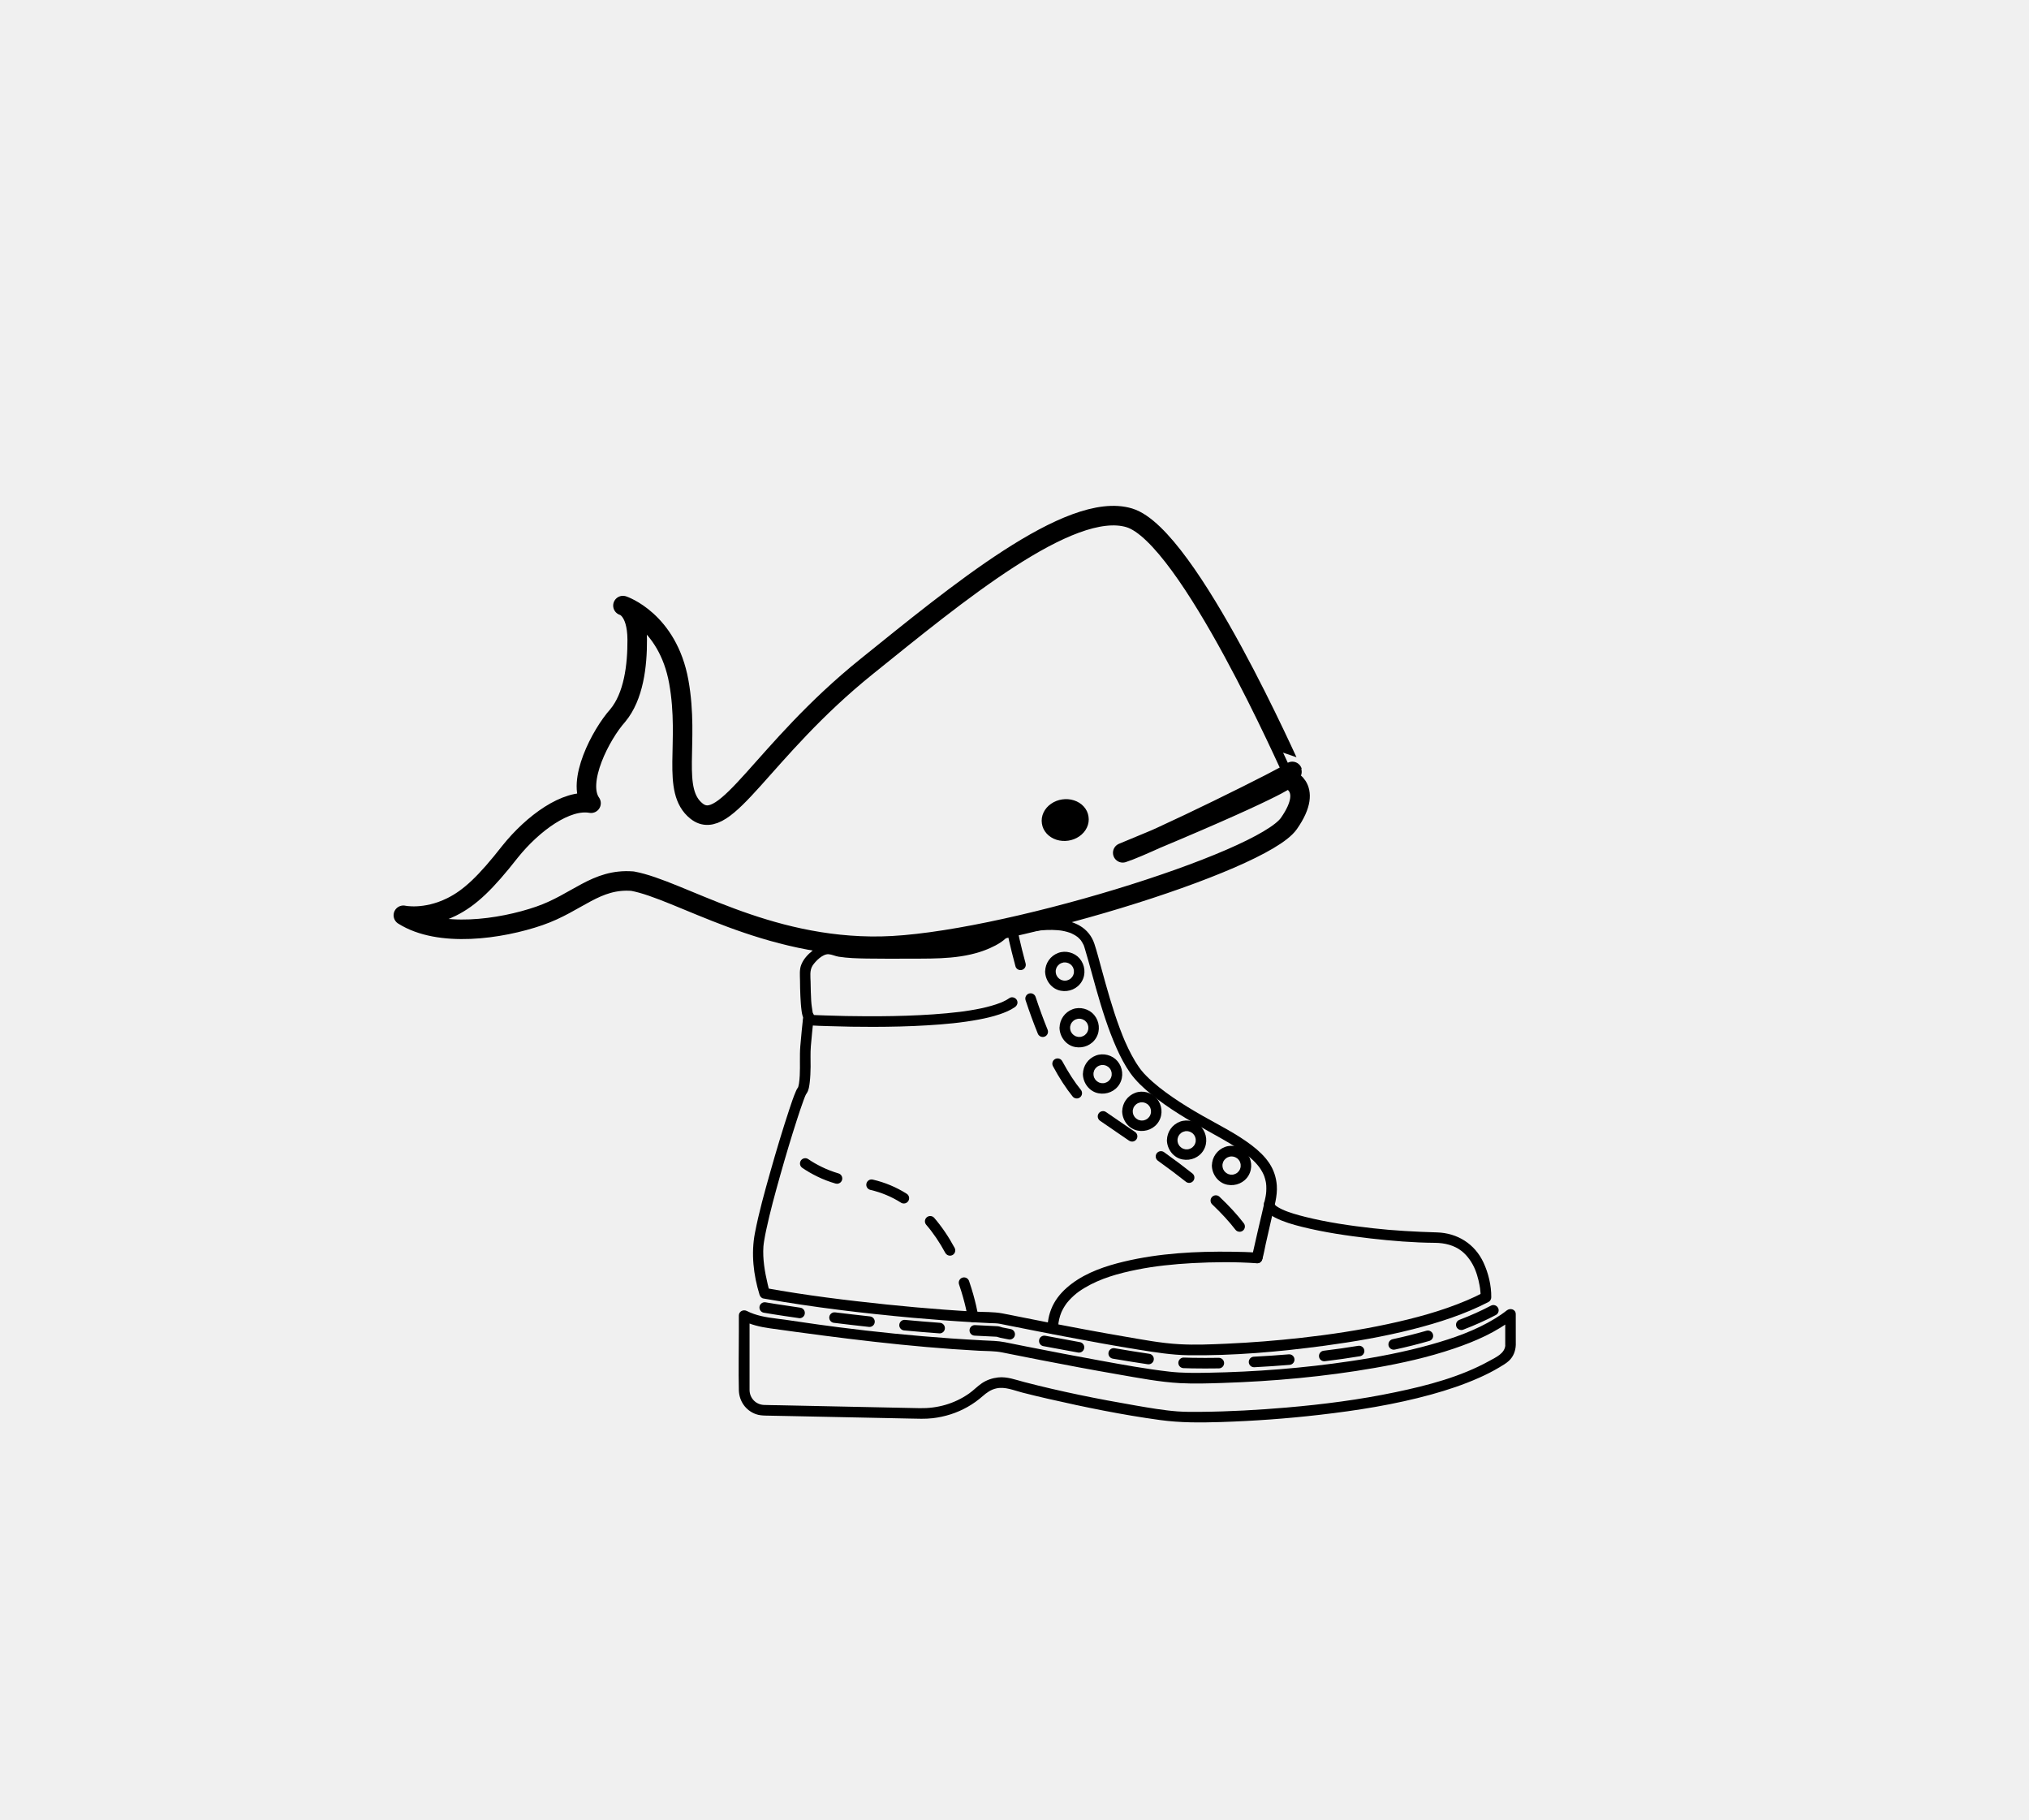
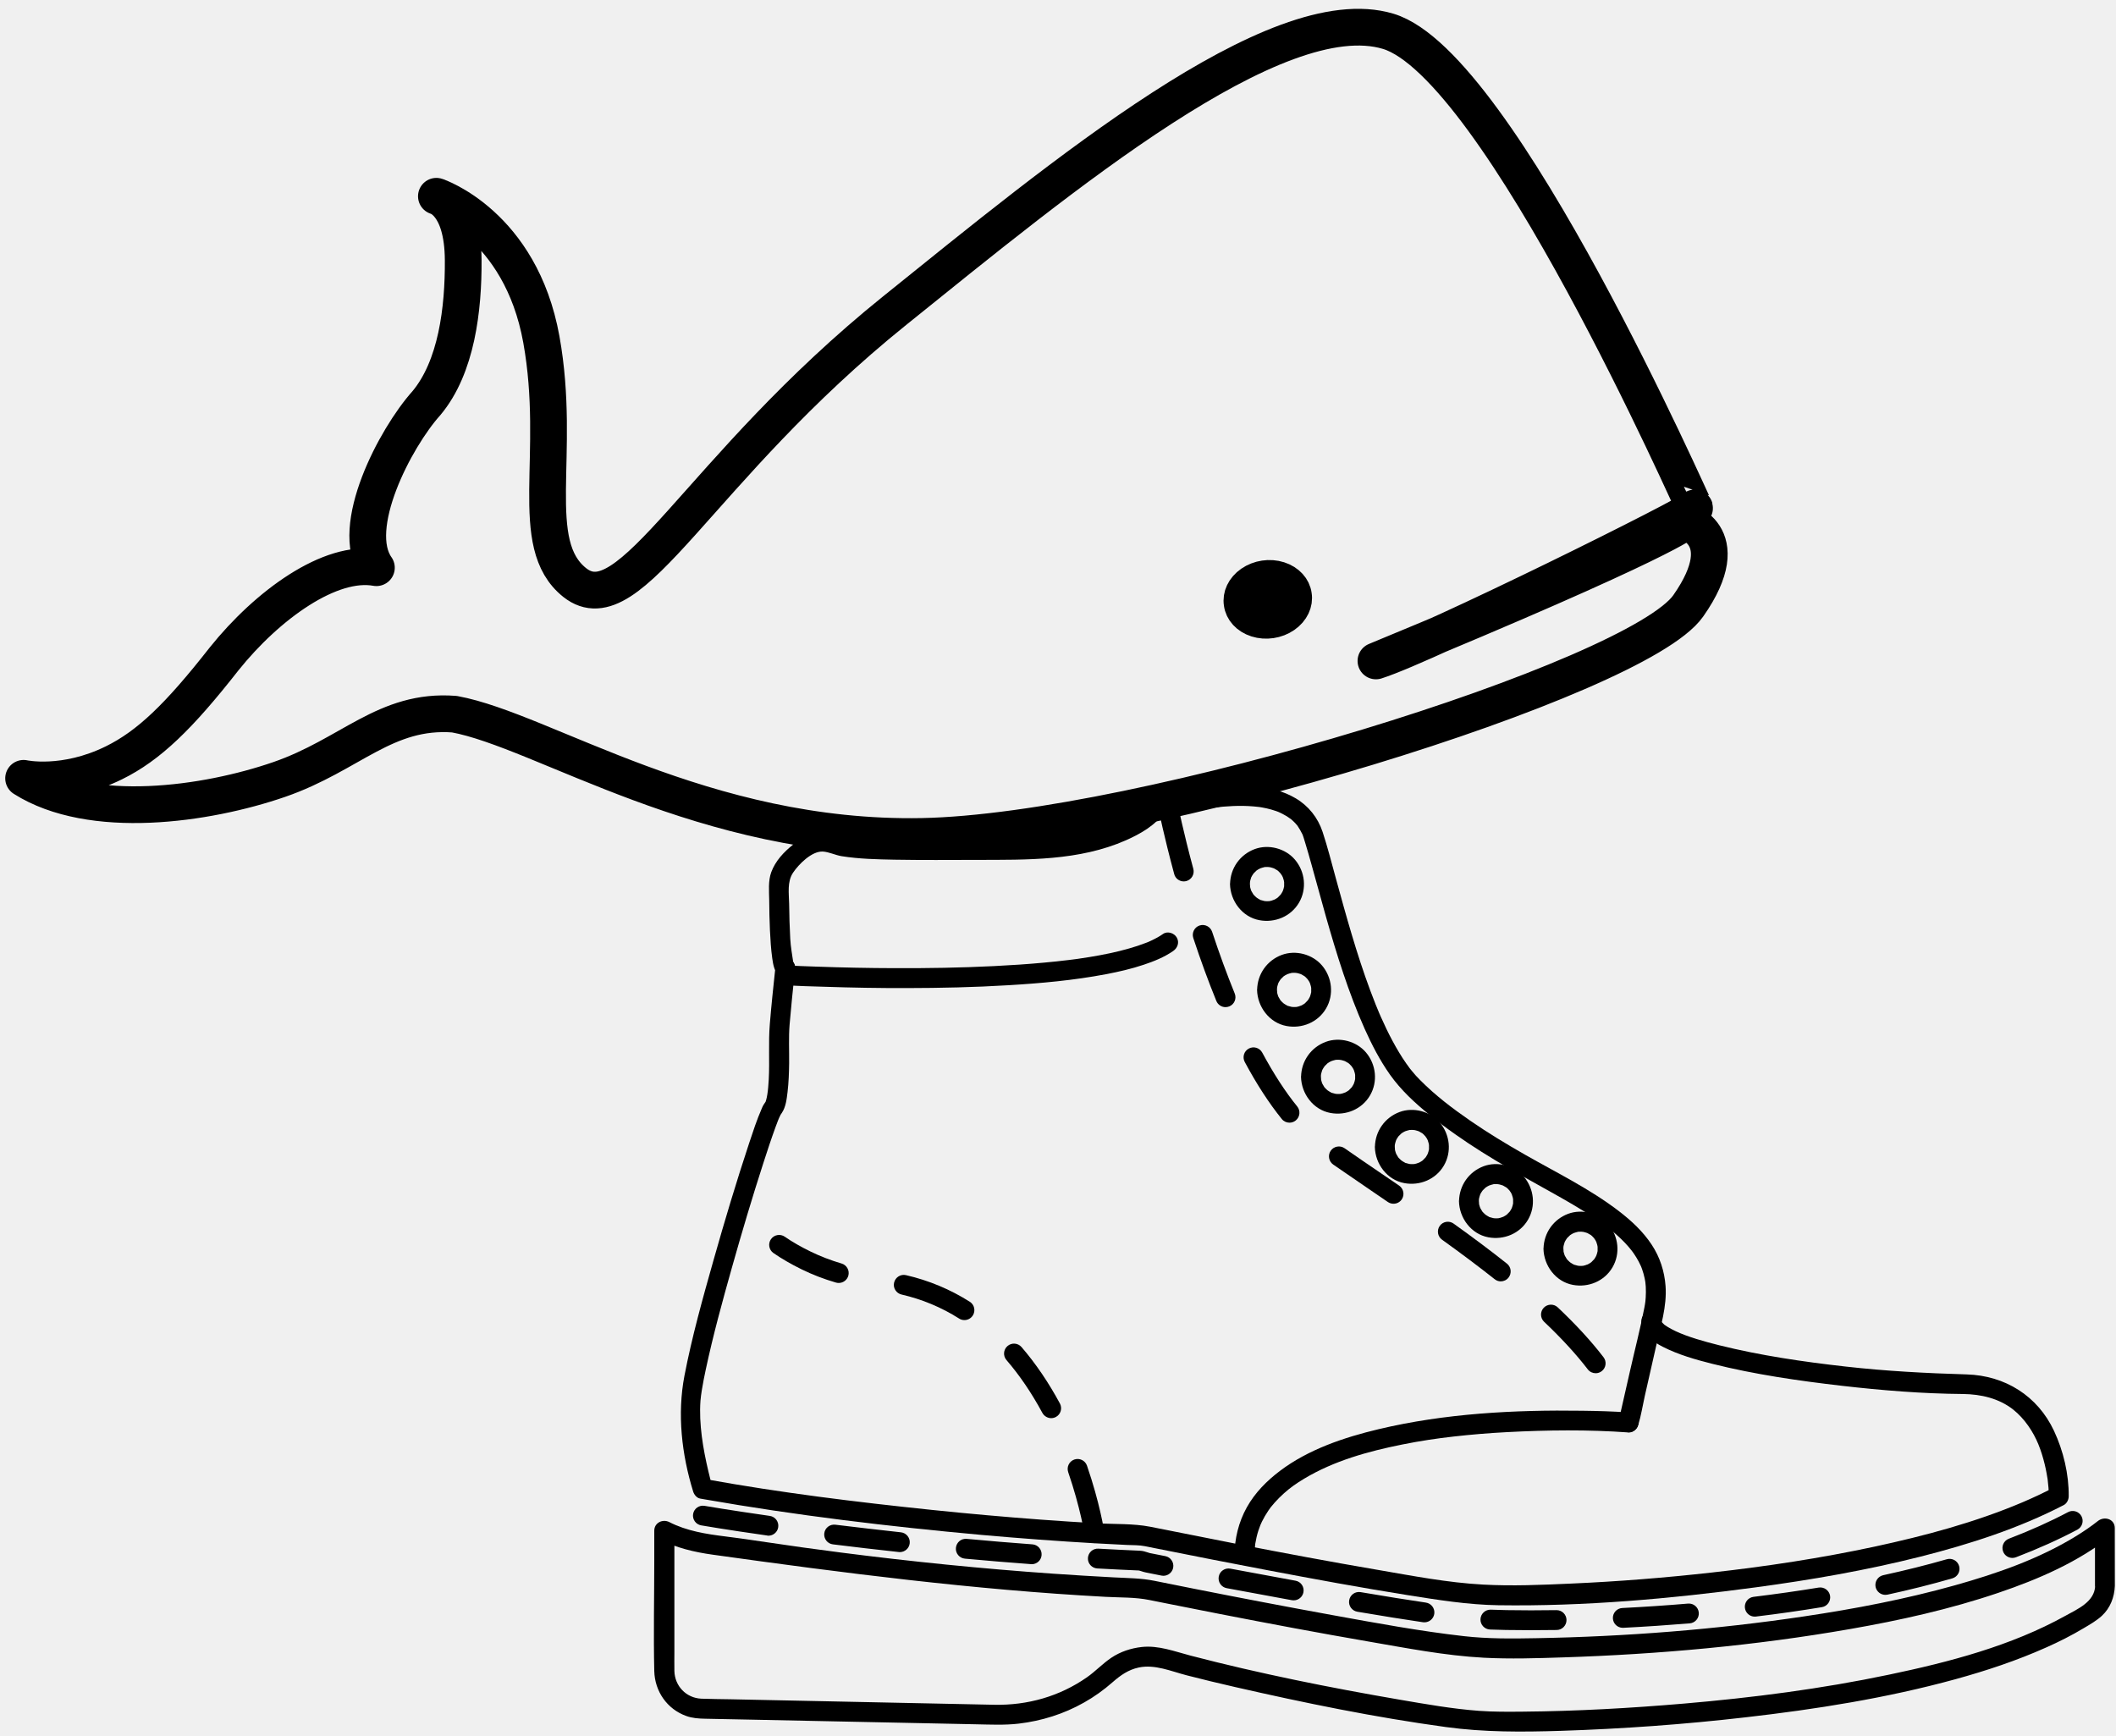
- <svg xmlns="http://www.w3.org/2000/svg" xml:space="preserve" style="enable-background:new -795 921.3 2408 2158.7" viewBox="-795 921.3 2408 2158.7" y="0" x="0" id="Layer_1" version="1.1">
-   <style id="style4802" type="text/css">.st0{display:none}.st1{display:inline}.st3{stroke:#000;stroke-width:3;stroke-miterlimit:10}.st4{fill:#fff}
+ <svg xmlns="http://www.w3.org/2000/svg" xml:space="preserve" viewBox="-795 921.3 1030 845" y="0" x="0" id="Layer_1" version="1.1" width="1030" height="845">
+   <style id="style4802" type="text/css">
  </style>
-   <g transform="matrix(-.41777 0 0 .41777 709.105 1466.546)" id="g9537">
+   <g transform="matrix(-.32212 0 0 .32212 7.11 883.222)" id="g9537">
    <g id="g9501">
      <g id="g9499">
        <path id="path9497" d="M1303.3 1596.2c7.8 0 15.4-6.9 15-15-.4-8.1-6.6-15-15-15-7.8 0-15.4 6.9-15 15 .4 8.1 6.6 15 15 15z" />
      </g>
    </g>
    <path id="path9503" d="M-20.4 2115.3c-.1 3.8.1-3.8 0 0-.1.8 1.5-3.3-.3.2-1.6 3.1 1.6-1.5 0 .2-1.3 1.3-2.5 2.6-3.8 3.8-3 2.8 1.6-.9-1.4 1.1-1.4.9-2.8 1.9-4.2 2.8-3.9 2.4-7.9 4.4-12 6.4-18.2 8.6-43.6 15.7-65.6 21.2-62.6 15.6-127 25-191 32.2-61 6.9-121.9 10.1-183.2 11.9-57.9 1.7-107.1 32.5-131.8 85.1-14.2 30.3-22.7 65.6-22.3 99.3.1 5.1 2.8 10.5 7.4 13 68.1 35.3 141.9 59 216 77.8 82.2 20.8 165.9 35.3 249.9 46.6 128.2 17.2 259 28.9 388.5 27 46.1-.7 91.9-8.1 137.3-15.3 70.9-11.3 141.4-24.3 211.9-37.7 55.3-10.5 110.6-21.3 165.8-32.4 6.3-1.3 12.6-2.6 18.9-3.8 8.9-1.8 18.3-1.5 27.4-1.9 16.1-.8 32.1-1.6 48.2-2.5 57.4-3.3 114.7-7.6 171.9-12.7 140-12.7 280.2-29.5 418.7-53.8 2.1-.4 4.2-.7 6.2-1.1 5.1-.9 9-5.8 10.5-10.5 17.4-56.2 24.3-117.2 13.2-175.1-11.3-58.8-27.6-116.9-43.9-174.5-16.8-59.4-34.5-118.5-53.9-177.1-5.8-17.4-11.5-35-18.9-51.9-.8-1.9-1.6-3.8-2.6-5.5-1-1.8-5.4-8-2.6-3.6-.6-.9-1.4-3.5-.4-.3-.4-1.3-.9-2.5-1.2-3.9-.7-2.6-1.3-5.3-1.7-8-1.2-7.2-1.7-15.2-2.2-22.9-1.5-27.8.7-55.7-1.6-83.5-2.3-28.3-5.3-56.5-8.3-84.7-1.5 3.5-2.9 7.1-4.4 10.6 6.2-7.2 7.7-16.3 9-25.4 2-14.1 2.8-28.3 3.5-42.4.7-15.1 1-30.1 1.1-45.2.2-14 1.8-29.3-3.1-42.7-6.3-17-19-30.5-33-41.6-15.5-12.3-31.6-21.8-52.2-18.5-8.3 1.3-16.1 4.9-24.4 6.5-8.1 1.5-14.2 2.1-24 2.8-65 5-130.8 2.6-195.9 2.4-63.7-.1-130.7-.1-190-25-7.9-3.3-16.8-7.8-24.5-12.6-3.3-2-6.4-4.2-9.6-6.4-3.6-2.5-.2 0-1.5-1.1-1.2-1-2.4-2-3.5-3-3.2-2.8-5.9-5.9-8.9-9-2.5-2.6 1.9 3.2-.4-.7-10-16.5-36-1.4-25.9 15.1 12.2 20.2 37 33.7 57.7 42.9 71 31.3 149.7 29.5 225.6 29.7 41.3.1 82.7.4 124-.3 26.7-.5 53.7-1.1 80.1-5.3 9.4-1.5 19.3-6.5 28.5-7 16.6-.9 36.6 19.3 45.1 32.1 9 13.7 6.1 31.2 5.8 46.8-.2 17.7-.7 35.5-1.7 53.2-.7 12.2-2.8 23.4-4.5 35.2-.5 3.7 1-2.7 0 0 .4-1 2.9-6.8-.8 1.1-1.3 2.7-2 5.1-2 8.1 0 2.9.6 6 .9 8.9 2.6 25.3 5.3 50.7 7.4 76 1.6 19.4.5 38.9.7 58.4.2 14.5.7 29.1 2.4 43.6 1.3 10.6 2.5 22.4 8.6 31.5 4.6 6.9 1.8 2.9 1.1 1.4.2.5.6.8.8 1.3.6 1.7 1.6 3.4 2.4 5.1.9 1.9-1.4-3.6-.1-.2.5 1.3 1 2.6 1.6 3.9 1.2 3.1 2.4 6.3 3.6 9.5 6.6 18.1 12.6 36.3 18.5 54.6 16.9 52.3 32.6 105 47.5 157.9 14.4 51.1 28.5 102.4 39.6 154.4 2.1 9.7 4 19.4 5.6 29.1.3 1.7.6 3.3.8 5 .1.8 1 7.3.5 3 .4 3.3.8 6.6 1.1 10 2.5 35.3-3.9 72.5-12 106.8-1.7 7.4-3.6 14.8-5.8 22.1l10.5-10.5c-113.5 20.6-228.4 34.7-343 46.6-54.5 5.7-109 10.5-163.7 14.6-28.7 2.1-57.4 4-86.2 5.6-26 1.5-53.4.2-79 5.1-43.8 8.5-87.4 17.5-131.2 26-70.6 13.7-141.3 27-212.2 39.1-53.7 9.2-106.3 19.5-160.1 22.4-44 2.4-88.4.5-132.4-1.5-71.1-3.1-142.2-8.8-212.9-16.7-82.5-9.2-164.8-21.7-246-39.1-76.1-16.4-152.3-36.7-224.1-67.2-15.9-6.8-31.5-14.1-46.8-22.1 2.5 4.3 5 8.6 7.4 13-.1-8.4.7-16.8 1.7-25 .4-3.5-.3 1.9.4-2.6.3-2.1.7-4.3 1.1-6.4.8-4.7 1.8-9.3 2.9-13.9 2.5-10.3 5.6-20.6 9.6-30.4 7.7-18.9 20.8-38.8 38-52.5 21.5-17 48.8-23.3 75.8-23.6 61.2-.5 122.3-5.4 183.1-12.4 65.7-7.6 131.7-17.1 195.8-33.2 25.5-6.4 51.5-13.8 75-25.8 15.1-7.7 31.9-19.6 32.3-38.2.3-19.2-29.7-19.1-30.2.2z" />
    <g id="g9509">
      <g id="g9507">
        <path id="path9505" d="M29.2 2282.5c7.8 0 15.4-6.9 15-15-.4-8.1-6.6-15-15-15-7.8 0-15.4 6.9-15 15 .3 8.2 6.6 15 15 15z" />
      </g>
    </g>
    <path id="path9511" d="M624.6 2468.8c-.1-25.5-6.2-50.5-18.6-72.8-12.3-22.1-30.2-40.1-50.2-55.2-43.1-32.5-96.8-50.5-148.8-62.9-100.3-23.9-205.2-29.4-308-27.9-23.3.3-46.6.9-69.8 2.6 4.8 3.7 9.6 7.3 14.5 11-1.7-7.3-3.3-14.6-5-21.9-3.9-17.3-7.9-34.6-11.8-51.9-7.2-31.9-15.5-63.7-21.7-95.7-.3-1.5-.6-3-.8-4.5-.1-.8-.7-4.7-.5-3 .2 1.7-.2-2.1-.3-2.9-.2-1.6-.3-3.2-.4-4.8-.3-5.4-.4-10.8-.1-16.2.2-2.6.4-5.2.7-7.7-.3 3-.1.8.2-.9.2-1.4.5-2.8.8-4.2 1-4.8 2.4-9.6 4-14.2.4-1.1.9-2.3 1.3-3.4.9-2.5-1.1 2.4.3-.7 1.1-2.4 2.2-4.7 3.4-7 2.3-4.3 4.9-8.6 7.7-12.6.7-1 1.4-2 2.2-3 .8-1.1 2.4-3.2.6-.8 1.6-2 3.2-4 4.8-5.9 3.5-4.1 7.3-8 11.2-11.8 4.1-3.9 8.3-7.7 12.6-11.3 2-1.7 4.1-3.3 6.1-5 2.6-2.1-.7.5 1.3-1 1.3-1 2.6-2 4-3 10-7.4 20.3-14.2 30.9-20.8 23.6-14.7 47.9-28.1 72.2-41.6 56.5-31.4 112.2-64 162.5-104.9 22.3-18.2 43-37.2 59.7-60.7 15.3-21.6 27.5-45.3 38.3-69.3 24.5-54.9 42.3-112.5 58.7-170.2 7.3-25.9 14.4-52 21.6-77.9 3.1-11.2 6.3-22.4 9.7-33.5.8-2.5 1.5-5 2.3-7.5.4-1.2.9-2.4 1.3-3.7 1.2-3.4-1 1.8.6-1.4 2.1-4.4 4.5-8.4 7.2-12.5 1.9-2.8-1.4 1.4.4-.5.8-.9 1.5-1.8 2.2-2.6 1.6-1.8 3.4-3.6 5.2-5.2.7-.7 1.5-1.3 2.2-1.9l1.5-1.2s-2.5 1.8-1.1.9c2-1.4 4-2.8 6-4.1 3.9-2.4 8.1-4.4 12.2-6.4-3.7 1.8-.3.2.6-.2l3.3-1.2c2.4-.8 4.8-1.6 7.3-2.3 4.7-1.3 9.4-2.4 14.2-3.2 1.2-.2 2.4-.4 3.7-.6l2.1-.3s-3.1.3-1.3.2c2.7-.2 5.3-.6 8-.8 10.2-.9 20.5-1 30.8-.6 10 .4 19.9 1.3 29.9 2.5 1.9.2 2.4.3 0 0 1.1.2 2.3.3 3.4.5 2.4.4 4.8.7 7.2 1.1 4.2.7 8.4 1.4 12.6 2.3 12.1 2.4 24.2 5.2 36.1 8.5l5.1 1.5c7.7 2.4 16.4-2.9 18.5-10.5 2.2-8.1-2.7-16-10.5-18.5-23.7-7.5-48.5-12-73-15.1-40.7-5.1-87.3-5.5-123.7 16-19.5 11.5-33.6 29.3-40.7 50.7-7.6 22.9-13.5 46.5-19.9 69.7-15.7 57.2-31.5 114.6-52.2 170.2-2.6 7-5.3 14-8.1 21-1.3 3.3-2.7 6.6-4.1 9.9 0 0-1 2.3-.4 1 .6-1.5-.6 1.4-.7 1.7-.8 1.8-1.6 3.7-2.4 5.5-5.6 12.6-11.5 25.1-18.1 37.3-6.2 11.5-12.8 22.7-20.3 33.4-1.7 2.4-3.4 4.8-5.2 7.2-.5.7-1 1.3-1.5 2 .1-.1 1.5-1.9.4-.6-1 1.3-2 2.6-3.1 3.8-3.6 4.4-7.4 8.7-11.5 12.7-23.2 23.5-49.1 43.1-75.9 61.6-26.8 18.5-54.7 35.4-83 51.5-47.7 27.2-98 51.7-141.7 85.2-18.9 14.5-36.4 30.7-49.6 50.7-12.4 18.7-19.4 40.3-21 62.7-2.2 30.5 7.5 60.9 14.2 90.3 5.8 25.4 11.6 50.8 17.3 76.2 3.2 14.3 5.5 29.3 9.8 43.3 0 .1 0 .2.1.3 1.4 6 8.2 11.5 14.5 11 61-4.4 122.7-3.7 183.6-.5 26.8 1.4 53.6 3.6 80.2 6.6 25.9 2.9 51.3 6.7 78.1 12.1 52 10.4 103.3 24.7 148.2 51.6 12.3 7.4 21.1 13.6 30.7 22.2 4.9 4.4 9.6 9.1 14 14 1.9 2.1 3.6 4.2 5.4 6.4 2.9 3.5-1.6-2.3 1 1.3 1.1 1.5 2.1 3 3.2 4.5 3.6 5.3 6.8 10.8 9.6 16.5.6 1.2 1.2 2.5 1.7 3.7.7 1.6.7 1.7.1.2.4.8.7 1.7 1 2.5 1 2.6 1.9 5.2 2.8 7.8 2 6.3 3.4 12.7 4.5 19.2.8 4.6-.2-3 .2 1.8.2 2 .4 3.9.5 5.9.3 3.5.4 7 .4 10.6.4 18.9 30.4 18.9 30.3-.4z" />
    <path id="path9513" d="M176.7 2581.6c-12.6 0-25.7-.1-39-.3-8.3-.1-14.9-6.9-14.8-15.2.1-8.2 6.8-14.8 15-14.8h.2c13.1.2 26.1.3 38.5.3 28.8 0 48.9-.5 60.7-1 8.2-.3 15.2 6.1 15.6 14.4.3 8.3-6.1 15.2-14.4 15.6-12 .5-32.6 1-61.8 1zM37.9 2578h-.8c-33.6-1.7-67.3-4-100.4-6.7-8.3-.7-14.4-8-13.7-16.2.7-8.3 8-14.4 16.2-13.7 32.7 2.8 66.1 5 99.4 6.7 8.3.4 14.6 7.5 14.2 15.7-.4 8-7 14.2-14.9 14.2zm299.6-8.3c-7.3 0-13.7-5.4-14.8-12.8-1.2-8.2 4.5-15.8 12.7-17 27.8-4.1 61-9.4 98.6-15.8 8.2-1.4 15.9 4.1 17.3 12.3 1.4 8.2-4.1 15.9-12.3 17.3-37.8 6.4-71.2 11.8-99.3 15.9-.7 0-1.5.1-2.2.1zm-499-8.6c-.6 0-1.2 0-1.8-.1-34.1-4.1-67.6-8.9-99.7-14.2-8.2-1.3-13.7-9.1-12.4-17.2 1.3-8.1 9.1-13.7 17.2-12.4 31.7 5.2 64.8 9.9 98.4 14 8.2 1 14.1 8.5 13.1 16.7-.9 7.6-7.3 13.2-14.8 13.2zm696.6-24.6c-7.1 0-13.4-5.1-14.7-12.3-1.5-8.2 3.9-16 12.1-17.4 31.4-5.7 64.5-11.8 98.4-18.2 8.1-1.5 16 3.8 17.5 12 1.5 8.1-3.8 16-12 17.5-34 6.4-67.2 12.5-98.6 18.2-.9.1-1.8.2-2.7.2zm-894-8.3c-1.1 0-2.1-.1-3.2-.3-34.2-7.4-67.1-15.7-98-24.6-8-2.3-12.6-10.6-10.3-18.6 2.3-8 10.6-12.6 18.6-10.3 30.2 8.7 62.6 16.8 96.1 24.1 8.1 1.8 13.2 9.8 11.5 17.9-1.6 7-7.8 11.8-14.7 11.8zM732 2499.4c-7 0-13.3-5-14.7-12.1-1.6-8.1 3.7-16 11.8-17.6 9.9-1.9 18.3-3.6 23.8-4.7.7-.1 1.9-.6 3.1-1 3.1-1 7-2.3 11.6-2.5 20.6-.9 41.7-1.9 62.7-3.1 8.3-.5 15.3 5.9 15.8 14.1.5 8.3-5.9 15.3-14.1 15.8-21.1 1.2-42.4 2.2-63.1 3.1-.5.1-2.2.6-3.3 1-2 .7-4.2 1.4-6.7 1.9l-24 4.8c-.9.2-1.9.3-2.9.3zm199-17.5c-7.8 0-14.4-6-14.9-13.9-.6-8.3 5.6-15.5 13.8-16.1 32.7-2.4 66.2-5.2 99.4-8.3 8.3-.8 15.5 5.3 16.3 13.6.8 8.2-5.3 15.5-13.6 16.3-33.5 3.1-67.1 5.9-100 8.3-.2 0-.6.1-1 .1zm-1481.9-9.5c-1.8 0-3.6-.3-5.4-1-33.5-12.8-64.8-26.9-92.8-41.7-7.3-3.9-10.1-13-6.2-20.3 3.9-7.3 13-10.1 20.3-6.2 27 14.3 57.1 27.8 89.5 40.2 7.7 3 11.6 11.6 8.6 19.4-2.3 6-8 9.6-14 9.6zm1681.2-8.8c-7.6 0-14.1-5.7-14.9-13.4-.9-8.2 5.1-15.6 13.3-16.5 33-3.6 66.3-7.5 99.1-11.5 8.2-1 15.7 4.8 16.7 13s-4.8 15.7-13 16.7c-33 4.1-66.5 8-99.6 11.6-.5.1-1.1.1-1.6.1zm198.6-24.8c-7.3 0-13.8-5.4-14.8-12.9-1.2-8.2 4.5-15.8 12.7-17 61.5-8.8 98.2-15.1 98.6-15.2 8.2-1.4 15.9 4.1 17.3 12.2 1.4 8.2-4.1 15.9-12.2 17.3-.4.1-37.4 6.5-99.5 15.3-.7.3-1.4.3-2.1.3z" />
    <path id="path9515" d="M-705.7 2514.7c.6 17 6.9 33.4 19.5 45.1 8.1 7.5 18.2 13.2 27.6 18.8 18.2 10.9 37.2 20.5 56.6 29.1 44.3 19.8 90.4 35.1 137.2 48 103.8 28.5 210.6 45.4 317.4 57.6 92.7 10.7 185.9 17.4 279.2 20.4 58.2 1.8 115.3 2.2 173.1-5.7 107.1-14.6 213.5-36.4 318.8-60.5 24.4-5.6 48.8-11.4 73.1-17.7 23.3-6 48.2-17 72.5-11.8 15.9 3.4 27.6 11.8 39.5 22.2 13.3 11.7 27.8 22.1 43.3 30.8 30.4 17.2 63.9 27.7 98.6 31.8 21.4 2.5 43 1.4 64.5 1 32.1-.7 64.2-1.3 96.3-2 81-1.7 161.9-3.3 242.9-5 23.3-.5 46.6-1 69.9-1.4 9.8-.2 19.6-.8 28.9-4.2 28.9-10.4 47.4-37.2 48.2-67.8 1.3-55.7 0-111.5 0-167.2v-45c0-11.9-12.6-18-22.6-13-26.3 13.5-55.6 18.1-84.6 21.7-21 2.6-41.9 5.7-62.8 8.8-37.1 5.6-74.3 10.7-111.5 15.5-106.6 13.7-213.7 24.5-320.9 32-30.7 2.1-61.3 4-92 5.6-20.6 1.1-41.2 1.1-61.5 5.2-20.3 4.1-40.6 8.2-60.9 12.2-69.6 13.8-139.2 27.1-209 39.8-65.5 11.9-132.1 24.2-197.6 31.6-36.1 4.1-72.5 3.8-108.8 3.1-135.6-2.4-271.6-13-405.7-33-76.6-11.4-152.9-26-227.5-46.9-63.4-17.8-127-39.8-183.4-74.5-11.2-6.9-22.7-14.7-32.6-22.6-9.7-7.8-25.6-3.4-25.6 10.6-.1 29.3-.1 58.3-.1 87.4 0 19.3 30 19.3 30 0v-87.2c-8.5 3.5-17.1 7.1-25.6 10.6 50.5 40.4 111 66.5 171.8 87.1 72.9 24.7 148.4 41.5 224.1 54.7 143 25 288.4 38.1 433.5 42.8 39.8 1.3 80 2.6 119.8.5 58.4-3.1 116.9-14.6 174.4-24.5 74.7-12.9 149.1-26.9 223.5-41.4 27.5-5.4 55-10.8 82.4-16.3 8.3-1.7 16.7-3.4 25-5 21.6-4.4 44.3-3.6 66.2-4.8 199.2-10.7 396.3-36.1 593.7-63.7 28.1-3.9 55.1-10.3 80.5-23.3-7.5-4.3-15-8.6-22.6-13v182.5c0 9.8.2 19.7 0 29.5-.5 22.7-17.8 40.9-40.7 41.9-14.7.6-29.5.6-44.2.9-75.1 1.6-150.3 3.1-225.4 4.7l-173.1 3.6c-50.3 1-98.6-12.6-140-41.5-12.9-9-23.7-20.7-36.8-29.5-13.7-9.2-29.7-14.5-46-16.3-25.5-2.8-49.8 6.8-74.1 13.1-104 27.1-209.8 48.3-315.7 66.5-39.7 6.8-79.8 13.9-120 16.9-22.1 1.6-44.3 1.4-66.4 1.2-81.2-.7-162.5-5.3-243.4-12.2-103.7-8.9-207.3-22.2-309.2-43.6-91.3-19.1-185-43.5-267.1-89.1-18.4-10.2-44-21.1-44.9-45.2-.3-19.1-30.3-19.2-29.7.1z" />
    <path id="path9517" d="M836.3 2450c-.7 0-1.5-.1-2.3-.2-8.2-1.2-13.8-8.9-12.6-17.1.3-1.7 6.7-43.4 26.1-99.7 2.7-7.8 11.2-12 19.1-9.3 7.8 2.7 12 11.2 9.3 19.1-18.4 53.5-24.7 94-24.8 94.4-1.1 7.4-7.5 12.8-14.8 12.8zm65.3-188.8c-2.4 0-4.8-.6-7.1-1.8-7.3-3.9-10-13-6.1-20.3 17.2-31.9 36.7-60.6 58-85.3 5.4-6.3 14.9-7 21.2-1.6 6.3 5.4 7 14.9 1.6 21.2-19.9 23-38.1 49.9-54.3 79.9-2.8 5-8 7.9-13.3 7.9zm131.1-148.2c-5 0-9.8-2.5-12.7-7-4.4-7-2.4-16.3 4.6-20.7 29.7-18.8 62.1-32.3 96.4-40.2 8.1-1.9 16.1 3.2 18 11.3 1.9 8.1-3.2 16.1-11.3 18-30.9 7.1-60.2 19.3-87 36.3-2.4 1.6-5.2 2.3-8 2.3zm189.9-56.1c-6.5 0-12.5-4.3-14.4-10.8-2.3-8 2.3-16.3 10.2-18.6 16.3-4.8 32.2-10.9 47.1-18.2 14.6-7.1 27.6-14.6 38.7-22.3 6.8-4.7 16.2-3 20.9 3.8 4.7 6.8 3 16.2-3.8 20.9-12.3 8.5-26.6 16.8-42.5 24.6-16.5 8.1-33.9 14.8-51.9 20-1.5.4-2.9.6-4.3.6z" />
    <path id="path9519" d="M127.6 2005.1c0 .8-.6 6 0 2.9-.3 1.8-.7 3.5-1.3 5.3-.3.9-.6 1.7-.9 2.5.2-.7 1.3-2.3-.1.1-1 1.7-1.9 3.4-3 5.1-1.2 1.9 1.5-1.6-.1.1-.6.6-1.2 1.3-1.8 1.9-.6.6-1.2 1.2-1.9 1.8-.3.3-2.4 2-1 .9 1.3-1-.4.3-.6.4-.8.5-1.5 1-2.2 1.4-.8.4-1.6.8-2.3 1.3-3.2 1.9 2.3-.5-1.3.6-1.7.5-3.4 1-5.2 1.4-.6.1-2.9.4-.1.1-.9.1-1.9.2-2.8.2-1.6.1-3.3 0-4.9-.1-2.4-.2 2.2.5-.1 0-1.1-.2-2.2-.5-3.3-.8-.7-.2-5.4-2.1-2.7-.8-1.6-.7-3.1-1.6-4.6-2.5-.7-.5-1.5-1-2.2-1.5.6.4 1.9 1.8 0-.1-1.4-1.4-2.8-2.7-4.1-4.2-1.5-1.7 1.2 1.8-.1-.1-.5-.7-1-1.5-1.4-2.2-.5-.8-.9-1.5-1.3-2.3-.2-.4-1.4-2.9-.6-1.2.5 1.2-.8-2.5-1-3.2-.2-.9-.4-1.8-.6-2.6-.9-4 0 2.7-.2-1.5-.1-1.9-.1-3.7 0-5.6 0-.6.4-2.9 0-.1.2-.9.3-1.8.5-2.7.4-1.5.9-3 1.4-4.5.7-2.2-1 2 0-.1.5-1 1-2 1.5-2.9.4-.6 3.3-4.6 1.4-2.3 1.1-1.3 2.3-2.6 3.6-3.8.6-.6 1.3-1.2 2-1.7-.5.4-2.2 1.4.1 0 1.7-1 3.4-2 5.1-2.9 2-1.1-2.1.7.1 0 .8-.3 1.7-.6 2.5-.8.9-.3 1.7-.5 2.6-.7.4-.1 3.2-.6 1.4-.3-1.9.3 1 0 1.4-.1.7 0 1.4-.1 2.1-.1.9 0 1.9.1 2.8.1 4.1.2-2.5-.7 1.5.2 2 .5 3.9 1 5.8 1.7 2.2.7-2-1 .1 0 1 .5 2 1 2.9 1.5.8.4 1.5.9 2.2 1.4 2.3 1.4-.6-.7.6.4 1.5 1.3 2.8 2.7 4.2 4.1 1.9 2 .5.6.1 0 .8 1.1 1.5 2.2 2.2 3.3.4.8.8 1.6 1.3 2.3 1.4 2.4-.2-.9.3.7.7 1.9 1.2 3.8 1.7 5.8.1.6.4 2.9.1.1.2 1.3.2 2.7.2 4.1.1 7.8 6.8 15.4 15 15 8-.4 15.1-6.6 15-15-.4-23.8-15-44.4-37.2-52.7-21-7.8-46.4-1.1-60.9 16-15.3 18.1-18.2 44.2-6.1 64.9 12.2 20.9 36.4 30.9 59.9 26.5 25.9-4.8 43.9-29 44.4-54.7.1-7.8-7-15.4-15-15-8.3.4-14.9 6.6-15.1 15z" />
    <path id="path9521" d="M255.3 1933.2c0 .8-.6 6 0 2.9-.3 1.8-.7 3.5-1.3 5.3-.3.9-.6 1.7-.9 2.5.2-.7 1.3-2.3-.1.1-1 1.7-1.9 3.4-3 5.1-1.2 1.9 1.5-1.6-.1.1-.6.6-1.2 1.3-1.8 1.9-.6.6-1.2 1.2-1.9 1.8-.3.3-2.4 2-1 .9 1.3-1-.4.3-.6.4-.8.5-1.5 1-2.2 1.4-.8.4-1.6.8-2.3 1.3-3.2 1.9 2.3-.5-1.3.6-1.7.5-3.4 1-5.2 1.4-.6.1-2.9.4-.1.1-.9.1-1.9.2-2.8.2-1.6.1-3.3 0-4.9-.1-2.4-.2 2.2.5-.1 0-1.1-.2-2.2-.5-3.3-.8-.7-.2-5.4-2.1-2.7-.8-1.6-.7-3.1-1.6-4.6-2.5-.7-.5-1.5-1-2.2-1.5.6.4 1.9 1.8 0-.1-1.4-1.4-2.8-2.7-4.1-4.2-1.5-1.7 1.2 1.8-.1-.1-.5-.7-1-1.5-1.4-2.2-.5-.8-.9-1.5-1.3-2.3-.2-.4-1.4-2.9-.6-1.2.5 1.2-.8-2.5-1-3.2-.2-.9-.4-1.8-.6-2.6-.9-4 0 2.7-.2-1.5-.1-1.9-.1-3.7 0-5.6 0-.6.4-2.9 0-.1.2-.9.3-1.8.5-2.7.4-1.5.9-3 1.4-4.5.7-2.2-1 2 0-.1.5-1 1-2 1.5-2.9.4-.6 3.3-4.6 1.4-2.3 1.1-1.3 2.3-2.6 3.6-3.8.6-.6 1.3-1.2 2-1.7-.5.4-2.2 1.4.1 0 1.7-1 3.4-2 5.1-2.9 2-1.1-2.1.7.1 0 .8-.3 1.7-.6 2.5-.8.9-.3 1.7-.5 2.6-.7.4-.1 3.2-.6 1.4-.3-1.9.3 1 0 1.4-.1.7 0 1.4-.1 2.1-.1.9 0 1.9.1 2.8.1 4.1.2-2.5-.7 1.5.2 2 .5 3.9 1 5.8 1.7 2.2.7-2-1 .1 0 1 .5 2 1 2.9 1.5.8.4 1.5.9 2.2 1.4 2.3 1.4-.6-.7.6.4 1.5 1.3 2.8 2.7 4.2 4.1 1.9 2 .5.6.1 0 .8 1.1 1.5 2.2 2.2 3.3.4.8.8 1.6 1.3 2.3 1.4 2.4-.2-.9.3.7.7 1.9 1.2 3.8 1.7 5.8.1.6.4 2.9.1.1.2 1.3.2 2.7.2 4.1.1 7.8 6.8 15.4 15 15 8-.4 15.1-6.6 15-15-.4-23.8-15-44.4-37.2-52.7-21-7.8-46.4-1.1-60.9 16-15.3 18.1-18.2 44.2-6.1 64.9 12.2 20.9 36.4 30.9 59.9 26.5 25.9-4.8 43.9-29 44.4-54.7.1-7.8-7-15.4-15-15-8.3.3-14.9 6.6-15.1 15z" />
    <path id="path9523" d="M382.4 1851.3c0 .8-.6 6 0 2.9-.3 1.8-.7 3.5-1.3 5.3-.3.9-.6 1.7-.9 2.5.2-.7 1.3-2.3-.1.1-1 1.7-1.9 3.4-3 5.1-1.2 1.9 1.5-1.6-.1.1-.6.6-1.2 1.3-1.8 1.9-.6.6-1.2 1.2-1.9 1.8-.3.3-2.4 2-1 .9 1.3-1-.4.3-.6.4-.8.5-1.5 1-2.2 1.4-.8.4-1.6.8-2.3 1.3-3.2 1.9 2.3-.5-1.3.6-1.7.5-3.4 1-5.2 1.4-.6.1-2.9.4-.1.1-.9.1-1.9.2-2.8.2-1.6.1-3.3 0-4.9-.1-2.4-.2 2.2.5-.1 0-1.1-.2-2.2-.5-3.3-.8-.7-.2-5.4-2.1-2.7-.8-1.6-.7-3.1-1.6-4.6-2.5-.7-.5-1.5-1-2.2-1.5.6.4 1.9 1.8 0-.1-1.4-1.4-2.8-2.7-4.1-4.2-1.5-1.7 1.2 1.8-.1-.1-.5-.7-1-1.5-1.4-2.2-.5-.8-.9-1.5-1.3-2.3-.2-.4-1.4-2.9-.6-1.2.5 1.2-.8-2.5-1-3.2-.2-.9-.4-1.8-.6-2.6-.9-4 0 2.7-.2-1.5-.1-1.9-.1-3.7 0-5.6 0-.6.4-2.9 0-.1.2-.9.3-1.8.5-2.7.4-1.5.9-3 1.4-4.5.7-2.2-1 2 0-.1.5-1 1-2 1.5-2.9.4-.6 3.3-4.6 1.4-2.3 1.1-1.3 2.3-2.6 3.6-3.8.6-.6 1.3-1.2 2-1.7-.5.4-2.2 1.4.1 0 1.7-1 3.4-2 5.1-2.9 2-1.1-2.1.7.1 0 .8-.3 1.7-.6 2.5-.8.9-.3 1.7-.5 2.6-.7.4-.1 3.2-.6 1.4-.3-1.9.3 1 0 1.4-.1.7 0 1.4-.1 2.1-.1.9 0 1.9.1 2.8.1 4.1.2-2.5-.7 1.5.2 2 .5 3.9 1 5.8 1.7 2.2.7-2-1 .1 0 1 .5 2 1 2.9 1.5.8.4 1.5.9 2.2 1.4 2.3 1.4-.6-.7.6.4 1.5 1.3 2.8 2.7 4.2 4.1 1.9 2 .5.6.1 0 .8 1.1 1.5 2.2 2.2 3.3.4.8.8 1.6 1.3 2.3 1.4 2.4-.2-.9.3.7.7 1.9 1.2 3.8 1.7 5.8.1.6.4 2.9.1.1.2 1.4.2 2.7.2 4.1.1 7.8 6.8 15.4 15 15 8-.4 15.1-6.6 15-15-.4-23.8-15-44.4-37.2-52.7-21-7.8-46.4-1.1-60.9 16-15.3 18.1-18.2 44.2-6.1 64.9 12.2 20.9 36.4 30.9 59.9 26.5 25.9-4.8 43.9-29 44.4-54.7.1-7.8-7-15.4-15-15-8.3.4-14.9 6.6-15.1 15z" />
    <path id="path9525" d="M494 1745.3c0 .8-.6 6 0 2.9-.3 1.8-.7 3.5-1.3 5.3-.3.9-.6 1.7-.9 2.5.2-.7 1.3-2.3-.1.1-1 1.7-1.9 3.4-3 5.1-1.2 1.9 1.5-1.6-.1.1-.6.6-1.2 1.3-1.8 1.9-.6.6-1.2 1.2-1.9 1.8-.3.3-2.4 2-1 .9 1.3-1-.4.3-.6.4-.8.5-1.5 1-2.2 1.4-.8.4-1.6.8-2.3 1.3-3.2 1.9 2.3-.5-1.3.6-1.7.5-3.4 1-5.2 1.4-.6.1-2.9.4-.1.1-.9.1-1.9.2-2.8.2-1.6.1-3.3 0-4.9-.1-2.4-.2 2.2.5-.1 0-1.1-.2-2.2-.5-3.3-.8-.7-.2-5.4-2.1-2.7-.8-1.6-.7-3.1-1.6-4.6-2.5-.7-.5-1.5-1-2.2-1.5.6.4 1.9 1.8 0-.1-1.4-1.4-2.8-2.7-4.1-4.2-1.5-1.7 1.2 1.8-.1-.1-.5-.7-1-1.5-1.4-2.2-.5-.8-.9-1.5-1.3-2.3-.2-.4-1.4-2.9-.6-1.2.5 1.2-.8-2.5-1-3.2-.2-.9-.4-1.8-.6-2.6-.9-4 0 2.7-.2-1.5-.1-1.9-.1-3.7 0-5.6 0-.6.4-2.9 0-.1.2-.9.3-1.8.5-2.7.4-1.5.9-3 1.4-4.5.7-2.2-1 2 0-.1.5-1 1-2 1.5-2.9.4-.6 3.3-4.6 1.4-2.3 1.1-1.3 2.3-2.6 3.6-3.8.6-.6 1.3-1.2 2-1.7-.5.4-2.2 1.4.1 0 1.7-1 3.4-2 5.1-2.9 2-1.1-2.1.7.1 0 .8-.3 1.7-.6 2.5-.8.9-.3 1.7-.5 2.6-.7.4-.1 3.2-.6 1.4-.3-1.9.3 1 0 1.4-.1.7 0 1.4-.1 2.1-.1.9 0 1.9.1 2.8.1 4.1.2-2.5-.7 1.5.2 2 .5 3.9 1 5.8 1.7 2.2.7-2-1 .1 0 1 .5 2 1 2.9 1.5.8.4 1.5.9 2.2 1.4 2.3 1.4-.6-.7.6.4 1.5 1.3 2.8 2.7 4.2 4.1 1.9 2 .5.6.1 0 .8 1.1 1.5 2.2 2.2 3.3.4.8.8 1.6 1.3 2.3 1.4 2.4-.2-.9.3.7.7 1.9 1.2 3.8 1.7 5.8.1.6.4 2.9.1.1.2 1.3.2 2.7.2 4.1.1 7.8 6.8 15.4 15 15 8-.4 15.1-6.6 15-15-.4-23.8-15-44.4-37.2-52.7-21-7.8-46.4-1.1-60.9 16-15.3 18.1-18.2 44.2-6.1 64.9 12.2 20.9 36.4 30.9 59.9 26.5 25.9-4.8 43.9-29 44.4-54.7.1-7.8-7-15.4-15-15-8.3.4-14.9 6.6-15.1 15z" />
    <path id="path9527" d="M560.4 1613.9c0 .8-.6 6 0 2.9-.3 1.8-.7 3.5-1.3 5.3-.3.9-.6 1.7-.9 2.5.2-.7 1.3-2.3-.1.1-1 1.7-1.9 3.4-3 5.1-1.2 1.9 1.5-1.6-.1.1-.6.6-1.2 1.3-1.8 1.9-.6.6-1.2 1.2-1.9 1.8-.3.3-2.4 2-1 .9 1.3-1-.4.3-.6.4-.8.5-1.5 1-2.2 1.4-.8.4-1.6.8-2.3 1.3-3.2 1.9 2.3-.5-1.3.6-1.7.5-3.4 1-5.2 1.4-.6.1-2.9.4-.1.1-.9.1-1.9.2-2.8.2-1.6.1-3.3 0-4.9-.1-2.4-.2 2.2.5-.1 0-1.1-.2-2.2-.5-3.3-.8-.7-.2-5.4-2.1-2.7-.8-1.6-.7-3.1-1.6-4.6-2.5-.7-.5-1.5-1-2.2-1.5.6.4 1.9 1.8 0-.1-1.4-1.4-2.8-2.7-4.1-4.2-1.5-1.7 1.2 1.8-.1-.1-.5-.7-1-1.5-1.4-2.2-.5-.8-.9-1.5-1.3-2.3-.2-.4-1.4-2.9-.6-1.2.5 1.2-.8-2.5-1-3.2-.2-.9-.4-1.8-.6-2.6-.9-4 0 2.7-.2-1.5-.1-1.9-.1-3.7 0-5.6 0-.6.4-2.9 0-.1.2-.9.3-1.8.5-2.7.4-1.5.9-3 1.4-4.5.7-2.2-1 2 0-.1.5-1 1-2 1.5-2.9.4-.6 3.3-4.6 1.4-2.3 1.1-1.3 2.3-2.6 3.6-3.8.6-.6 1.3-1.2 2-1.7-.5.4-2.2 1.4.1 0 1.7-1 3.4-2 5.1-2.9 2-1.1-2.1.7.1 0 .8-.3 1.7-.6 2.5-.8.9-.3 1.7-.5 2.6-.7.4-.1 3.2-.6 1.4-.3-1.9.3 1 0 1.4-.1.7 0 1.4-.1 2.1-.1.9 0 1.9.1 2.8.1 4.1.2-2.5-.7 1.5.2 2 .5 3.9 1 5.8 1.7 2.2.7-2-1 .1 0 1 .5 2 1 2.9 1.5.8.4 1.5.9 2.2 1.4 2.3 1.4-.6-.7.6.4 1.5 1.3 2.8 2.7 4.2 4.1 1.9 2 .5.6.1 0 .8 1.1 1.5 2.2 2.2 3.3.4.8.8 1.6 1.3 2.3 1.4 2.4-.2-.9.3.7.7 1.9 1.2 3.8 1.7 5.8.1.6.4 2.9.1.1.1 1.3.1 2.7.2 4.1.1 7.8 6.8 15.4 15 15 8-.4 15.1-6.6 15-15-.4-23.8-15-44.4-37.2-52.7-21-7.8-46.4-1.1-60.9 16-15.3 18.1-18.2 44.2-6.1 64.9 12.2 20.9 36.4 30.9 59.9 26.5 25.9-4.8 43.9-29 44.4-54.7.1-7.8-7-15.4-15-15-8.4.4-15 6.6-15.1 15z" />
    <path id="path9529" d="M601.3 1454c0 .8-.6 6 0 2.9-.3 1.8-.7 3.5-1.3 5.3-.3.9-.6 1.7-.9 2.5.2-.7 1.3-2.3-.1.1-1 1.7-1.9 3.4-3 5.1-1.2 1.9 1.5-1.6-.1.1-.6.6-1.2 1.3-1.8 1.9-.6.6-1.2 1.2-1.9 1.8-.3.3-2.4 2-1 .9 1.3-1-.4.3-.6.4-.8.5-1.5 1-2.2 1.4-.8.4-1.6.8-2.3 1.3-3.2 1.9 2.3-.5-1.3.6-1.7.5-3.4 1-5.2 1.4-.6.1-2.9.4-.1.1-.9.1-1.9.2-2.8.2-1.6.1-3.3 0-4.9-.1-2.4-.2 2.2.5-.1 0-1.1-.2-2.2-.5-3.3-.8-.7-.2-5.4-2.1-2.7-.8-1.6-.7-3.1-1.6-4.6-2.5-.7-.5-1.5-1-2.2-1.5.6.4 1.9 1.8 0-.1-1.4-1.4-2.8-2.7-4.1-4.2-1.5-1.7 1.2 1.8-.1-.1-.5-.7-1-1.5-1.4-2.2-.5-.8-.9-1.5-1.3-2.3-.2-.4-1.4-2.9-.6-1.2.5 1.2-.8-2.5-1-3.2-.2-.9-.4-1.8-.6-2.6-.9-4 0 2.7-.2-1.5-.1-1.9-.1-3.7 0-5.6 0-.6.4-2.9 0-.1.2-.9.3-1.8.5-2.7.4-1.5.9-3 1.4-4.5.7-2.2-1 2 0-.1.5-1 1-2 1.5-2.9.4-.6 3.3-4.6 1.4-2.3 1.1-1.3 2.3-2.6 3.6-3.8.6-.6 1.3-1.2 2-1.7-.5.4-2.2 1.4.1 0 1.7-1 3.4-2 5.1-2.9 2-1.1-2.1.7.1 0 .8-.3 1.7-.6 2.5-.8.9-.3 1.7-.5 2.6-.7.4-.1 3.2-.6 1.4-.3-1.9.3 1 0 1.4-.1.7 0 1.4-.1 2.1-.1.9 0 1.9.1 2.8.1 4.1.2-2.5-.7 1.5.2 2 .5 3.9 1 5.8 1.7 2.2.7-2-1 .1 0 1 .5 2 1 2.9 1.5.8.4 1.5.9 2.2 1.4 2.3 1.4-.6-.7.6.4 1.5 1.3 2.8 2.7 4.2 4.1 1.9 2 .5.6.1 0 .8 1.1 1.5 2.2 2.2 3.3.4.8.8 1.6 1.3 2.3 1.4 2.4-.2-.9.3.7.7 1.9 1.2 3.8 1.7 5.8.1.6.4 2.9.1.1.1 1.3.2 2.7.2 4.1.1 7.8 6.8 15.4 15 15 8-.4 15.1-6.6 15-15-.4-23.8-15-44.4-37.2-52.7-21-7.8-46.4-1.1-60.9 16-15.3 18.1-18.2 44.2-6.1 64.9 12.2 20.9 36.4 30.9 59.9 26.5 25.9-4.8 43.9-29 44.4-54.7.1-7.8-7-15.4-15-15-8.4.3-15 6.5-15.1 15z" />
    <path id="path9531" d="M29.2 2282.5c-1.6 0-3.1-.2-4.7-.8-7.9-2.6-12.1-11.1-9.6-18.9.3-.9.6-1.8.9-2.6 2.7-7.8 11.2-12 19.1-9.3 7.8 2.7 12 11.2 9.3 19.1-.3.8-.5 1.5-.8 2.3-2.1 6.2-7.9 10.2-14.2 10.2zm49.6-89.2c-3.2 0-6.4-1-9.1-3.1-6.6-5-7.8-14.5-2.8-21 18.5-24.2 41.8-49.5 69.2-75.4 6-5.7 15.5-5.4 21.2.6 5.7 6 5.4 15.5-.6 21.2-26.2 24.8-48.4 49-66 71.9-2.9 3.8-7.4 5.8-11.9 5.8zm143.5-138.8c-4.4 0-8.8-1.9-11.8-5.7-5.1-6.5-4.1-15.9 2.4-21.1 23.9-19 50.3-38.8 80.6-60.5 6.7-4.8 16.1-3.3 20.9 3.4 4.8 6.7 3.3 16.1-3.4 20.9-29.9 21.5-55.9 41-79.4 59.6-2.8 2.3-6.1 3.4-9.3 3.4zm162-117.3c-4.8 0-9.5-2.3-12.4-6.5-4.7-6.8-2.9-16.2 3.9-20.9 8.8-6 17.4-11.9 26-17.7 19.8-13.5 38.6-26.3 56.5-38.8 6.8-4.7 16.2-3 20.9 3.8 4.7 6.8 3 16.1-3.8 20.9-18 12.5-36.8 25.3-56.7 38.9-8.5 5.8-17.2 11.7-25.9 17.7-2.6 1.7-5.5 2.6-8.5 2.6zm157.2-122.5c-3.3 0-6.7-1.1-9.5-3.4-6.4-5.2-7.4-14.7-2.2-21.1 18-22.1 35.7-49.5 52.9-81.4 3.9-7.3 13-10 20.3-6.1 7.3 3.9 10 13 6.1 20.3-18 33.6-36.9 62.6-56 86.2-2.9 3.6-7.2 5.5-11.6 5.5zm96.7-174.6c-1.9 0-3.8-.4-5.7-1.1-7.7-3.1-11.4-11.9-8.2-19.6 11.7-28.8 23.2-60.1 34.1-93.1 2.6-7.9 11.1-12.1 18.9-9.6 7.9 2.6 12.1 11.1 9.6 18.9-11.1 33.6-22.8 65.6-34.8 95-2.4 6-8 9.5-13.9 9.5zm63.1-190c-1.3 0-2.6-.2-3.9-.5-8-2.2-12.7-10.4-10.6-18.4 15.3-56.6 23.2-96.2 23.3-96.6 1.6-8.1 9.5-13.4 17.6-11.8 8.1 1.6 13.4 9.5 11.8 17.6-.3 1.6-8.2 40.9-23.8 98.6-1.7 6.7-7.8 11.1-14.4 11.1z" />
    <path id="path9533" d="M1303.3 1576.9c-15.7.9-31.4 1.5-47.2 2-39.2 1.4-78.4 2.2-117.6 2.3-50.1.2-100.3-.6-150.4-3.1-25.4-1.3-50.8-2.9-76.2-5.3-12.2-1.1-24.4-2.4-36.6-3.9-2.7-.3-5.4-.7-8.1-1-2.7-.3.6.1 1 .1-.8-.1-1.7-.2-2.5-.3l-4.5-.6c-5.8-.8-11.7-1.7-17.5-2.7-20.2-3.3-40.3-7.3-60-13-8.5-2.4-16.9-5.2-25.2-8.4-.9-.3-1.7-.7-2.6-1-.4-.2-.9-.4-1.3-.5-2.5-1 3.1 1.4 1.4.6-1.8-.8-3.7-1.6-5.5-2.5-3.3-1.6-6.6-3.2-9.8-5-2.9-1.6-5.6-3.4-8.3-5.2-6.7-4.6-16.7-1.2-20.5 5.4-4.4 7.5-1.3 15.9 5.4 20.5 13.4 9.3 29 15.6 44.4 20.7 18.7 6.3 38 10.7 57.4 14.4 48.6 9.2 98.1 13.7 147.5 16.6 51 3.1 102.1 4.2 153.2 4.3 41.5.1 83-.6 124.5-2 19.4-.6 39-1 58.4-2.4h.8c7.8-.4 15.4-6.6 15-15-.5-7.8-6.8-15.5-15.2-15z" />
  </g>
-   <g transform="matrix(-1.5287 .22866 .22866 1.5287 718.305 1391.184)" id="layer1" style="stroke:#000;stroke-width:15;stroke-linecap:round;stroke-linejoin:round">
+   <g transform="scale(-1.1918 1.1918) rotate(8.507 -4660.23 266.04)" id="layer1" style="stroke:#000;stroke-width:15;stroke-linecap:round;stroke-linejoin:round">
    <path d="M486.47 249.44c17.36-18.58-2.61-52.28-1.19-100.23 1.43-47.87 33.75-64.18 33.75-64.18s-10.33 4.037-6.98 27.38c2.84 19.8 9.13 42.82 23.5 55.58 14.79 12.23 39.12 45.62 30.15 63.45 18.09-6.14 46.27 8.4 67.08 27.68 21.72 20.55 35.63 30.45 50.69 35.26 21.63 6.92 37.47.82 37.47.82-24.75 21.36-72.19 21.67-103.15 15.92-30.29-5.63-47.2-22.11-74.75-15.8-34.98 11.95-92.86 66.09-181.53 77.64-88.67 11.55-298.26-20.39-323.39-46.83-25.136-26.43-2.101-35.33-3.753-34.14-.224-.23 6.034 5.98 133.22 37.5-22.82-3.67-138.2-40.99-137.99-42.53.324.11 51.896-190.66 94.97-211.04 43.07-20.368 140.96 38.97 216.25 82.99 89.27 52.21 125.84 111.73 145.65 90.53z" id="path2491" style="fill:none" />
    <path d="M220 314.51a13.571 12.143 0 1 1-27.14 0 13.571 12.143 0 1 1 27.14 0z" transform="matrix(.85895 0 0 .80874 30.239 43.723)" id="path3894" />
  </g>
</svg>
